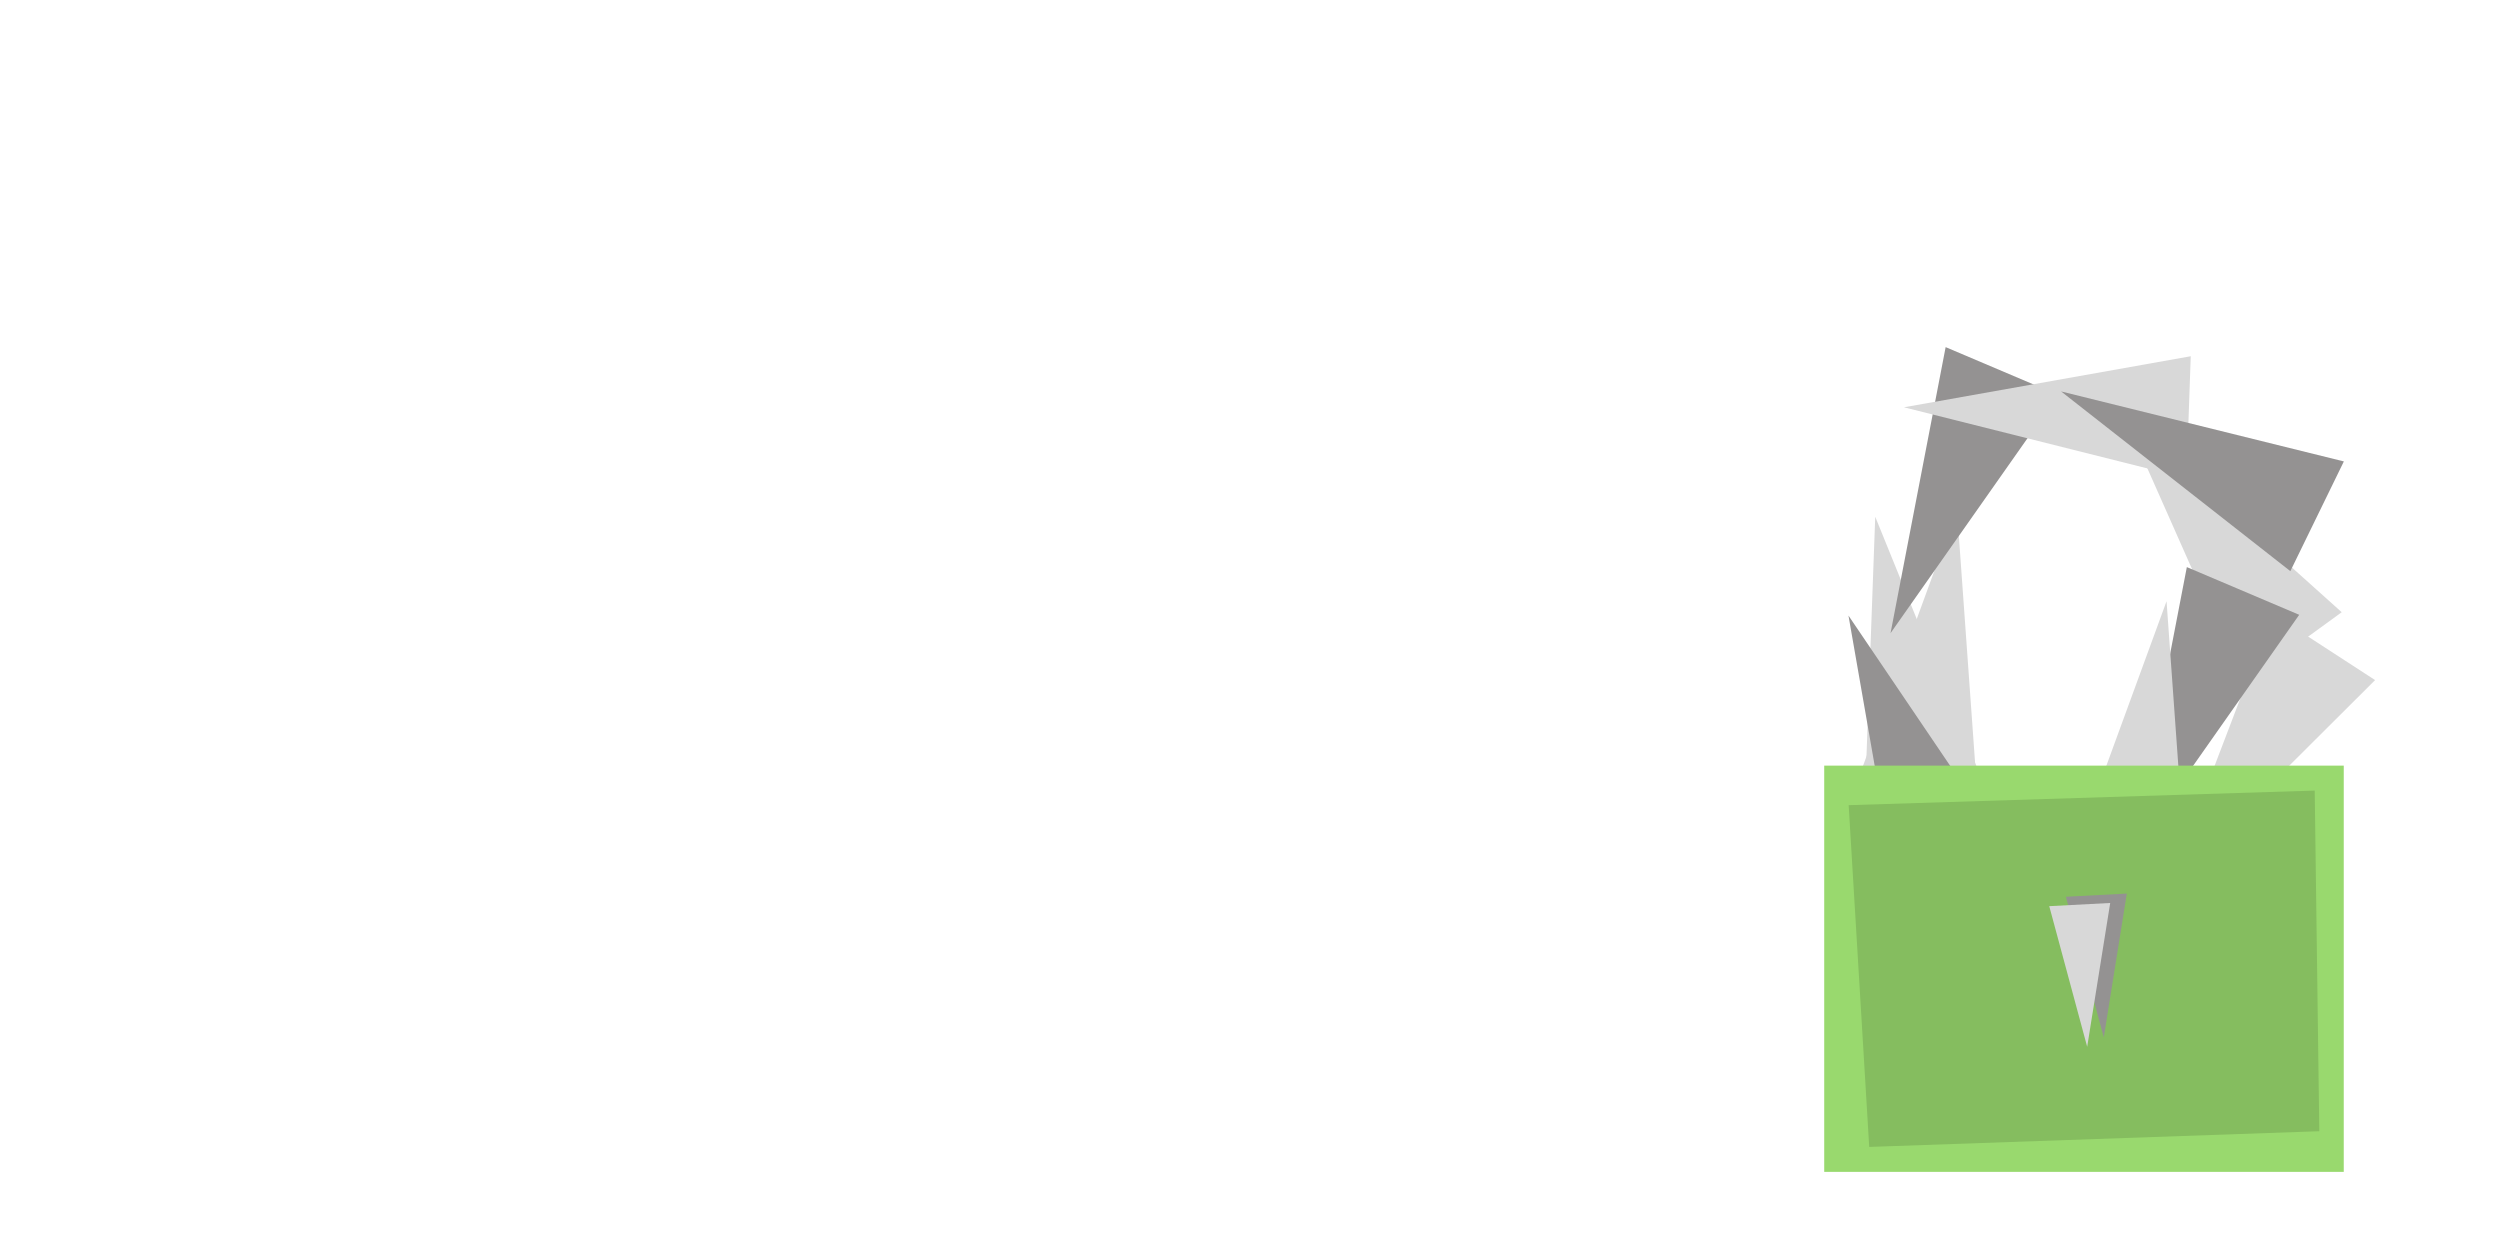
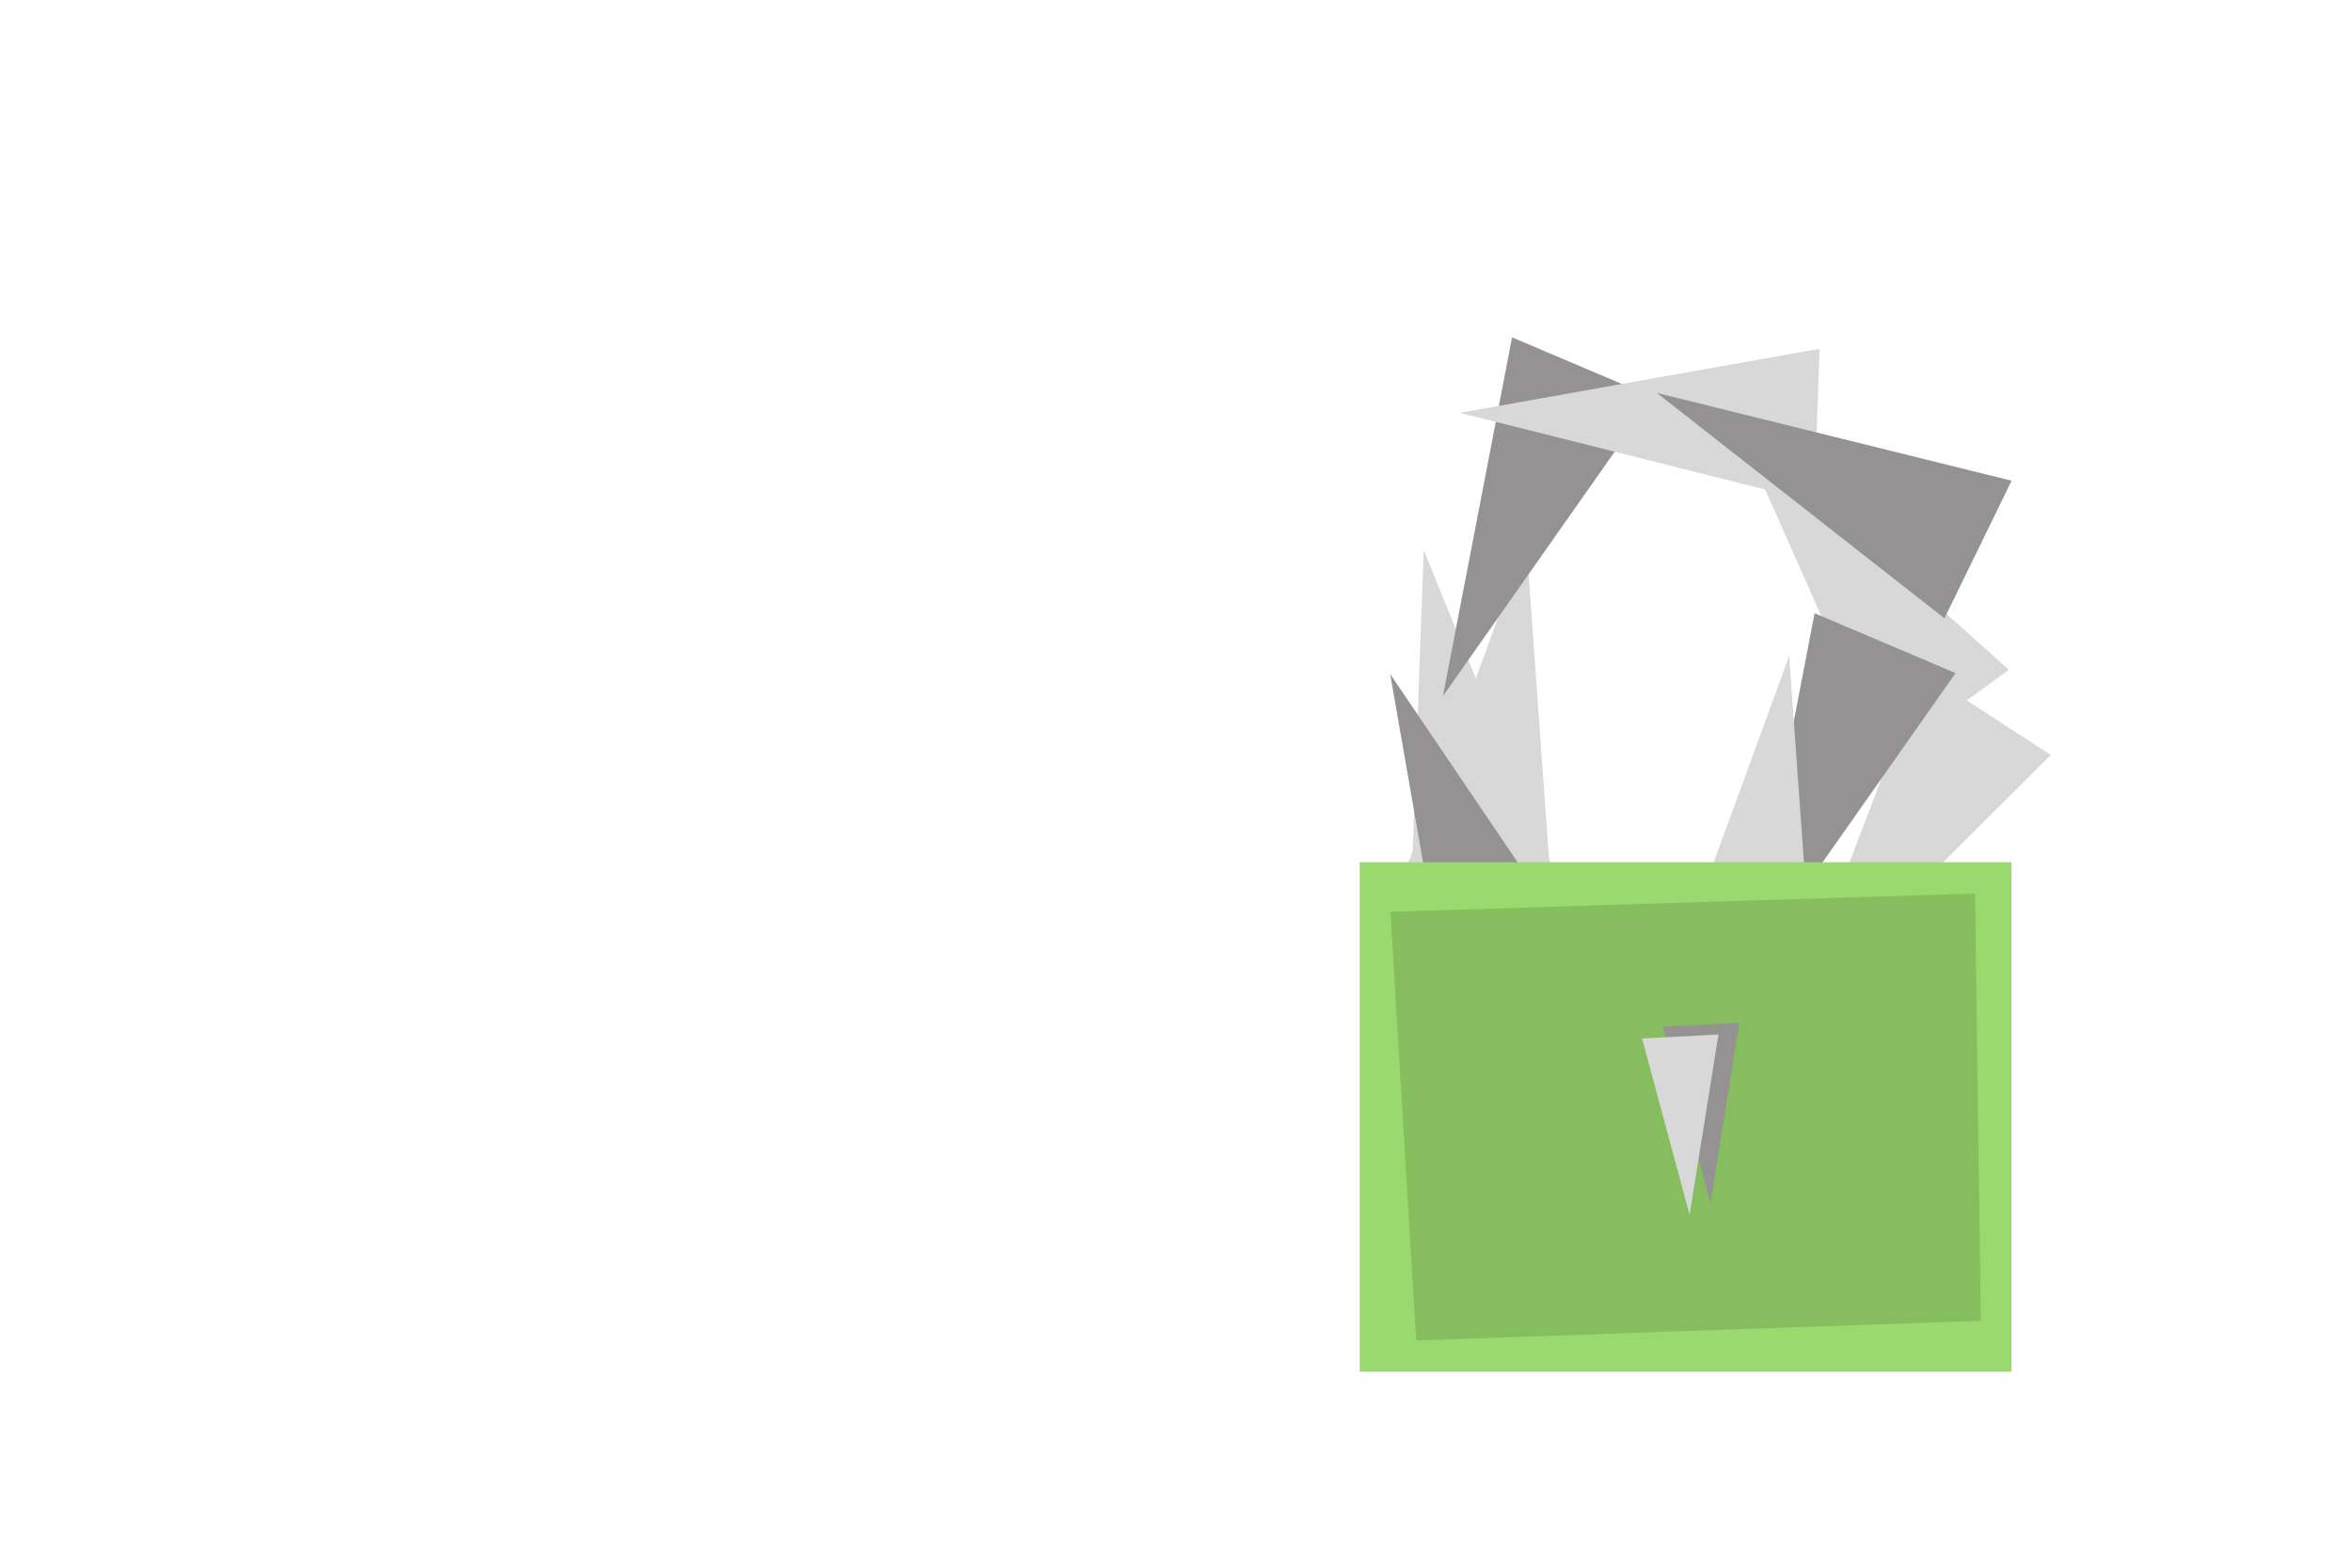
- <svg xmlns="http://www.w3.org/2000/svg" width="1280px" height="640px" viewBox="0 0 1280 640" version="1.1">
+ <svg xmlns="http://www.w3.org/2000/svg" width="960px" height="640px" viewBox="0 0 960 640" version="1.1">
  <defs />
  <g id="Page-1" stroke="none" stroke-width="1" fill="none" fill-rule="evenodd">
    <g id="2016-01-25-lock-wide">
-       <g id="Group" transform="translate(934, 177)">
+       <g id="Group" transform="translate(555, 137)">
        <path d="M176.418,276.494 L229.636,137.168 L282.053,171.208 L176.418,276.494 L176.418,276.494 Z" id="10" fill="#D8D8D8" />
        <path d="M26.12,87.578 L82.219,225.77 L20.669,236.623 L26.12,87.578 L26.12,87.578 Z" id="2" fill="#D8D8D8" />
        <path d="M67.947,83.698 L78.597,232.461 L16.705,223.763 L67.947,83.698 L67.947,83.698 Z" id="3" fill="#D8D8D8" />
        <path d="M153.96,36.841 L264.961,136.455 L214.397,173.191 L153.96,36.841 L153.96,36.841 Z" id="7" fill="#D8D8D8" />
        <path d="M33.954,147.177 L62.17,0.726 L119.702,25.147 L33.954,147.177 L33.954,147.177 Z" id="4" fill="#949292" />
        <path d="M157.444,259.81 L185.66,113.359 L243.192,137.78 L157.444,259.81 L157.444,259.81 Z" id="8" fill="#949292" />
        <path d="M40.823,31.532 L187.659,5.391 L185.477,67.853 L40.823,31.532 L40.823,31.532 Z" id="5" fill="#D8D8D8" />
        <path d="M121.281,23.411 L266.055,59.252 L238.657,115.427 L121.281,23.411 L121.281,23.411 Z" id="6" fill="#949292" />
        <path d="M175.274,130.82 L185.923,279.584 L124.032,270.885 L175.274,130.82 L175.274,130.82 Z" id="9" fill="#D8D8D8" />
        <path d="M12.418,138.178 L96.022,261.686 L38.073,285.098 L12.418,138.178 L12.418,138.178 Z" id="1" fill="#949292" />
        <rect id="outer" fill="#99D96E" x="0" y="215" width="266" height="208" />
        <path d="M251.134,227.775 L253.483,402.186 L23.04,410.225 L12.517,235.243 L251.134,227.775 L251.134,227.775 Z" id="inner" fill="#85BD5F" />
        <path d="M143.145,354.137 L123.725,282.138 L154.932,280.502 L143.145,354.137 L143.145,354.137 Z" id="key" fill="#949292" />
        <path d="M134.637,358.956 L115.217,286.957 L146.425,285.322 L134.637,358.956 L134.637,358.956 Z" id="key2" fill="#D8D8D8" />
      </g>
    </g>
  </g>
</svg>
